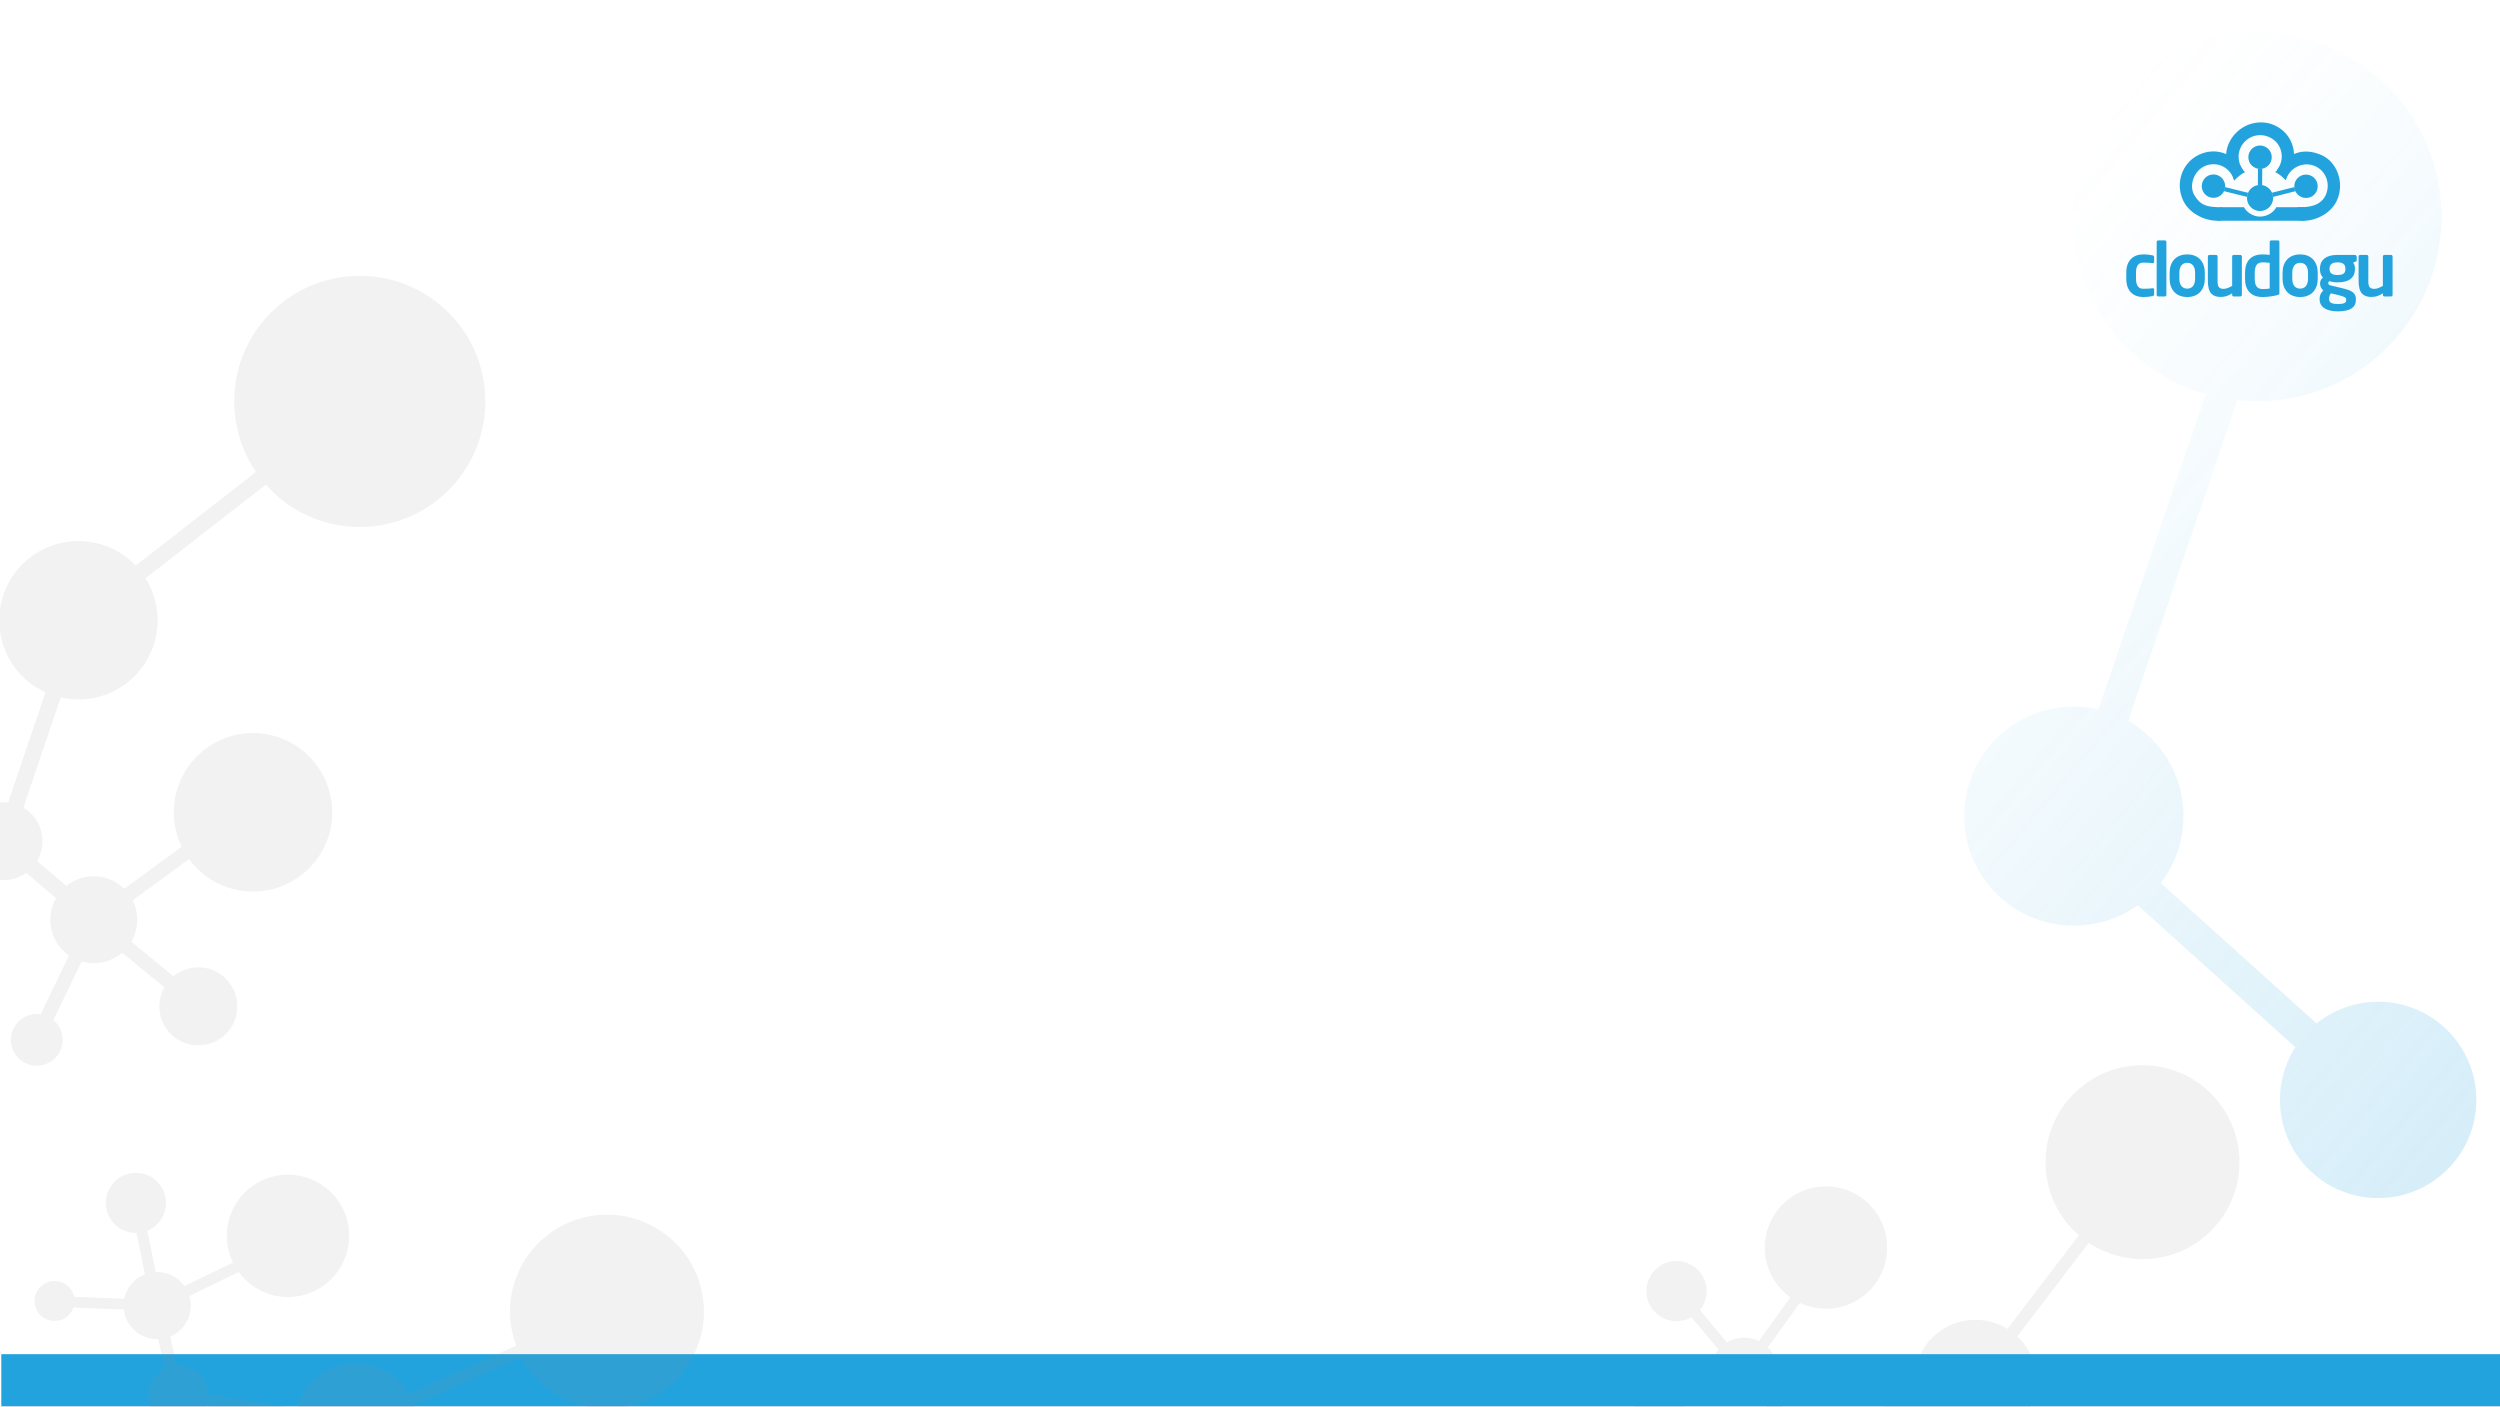
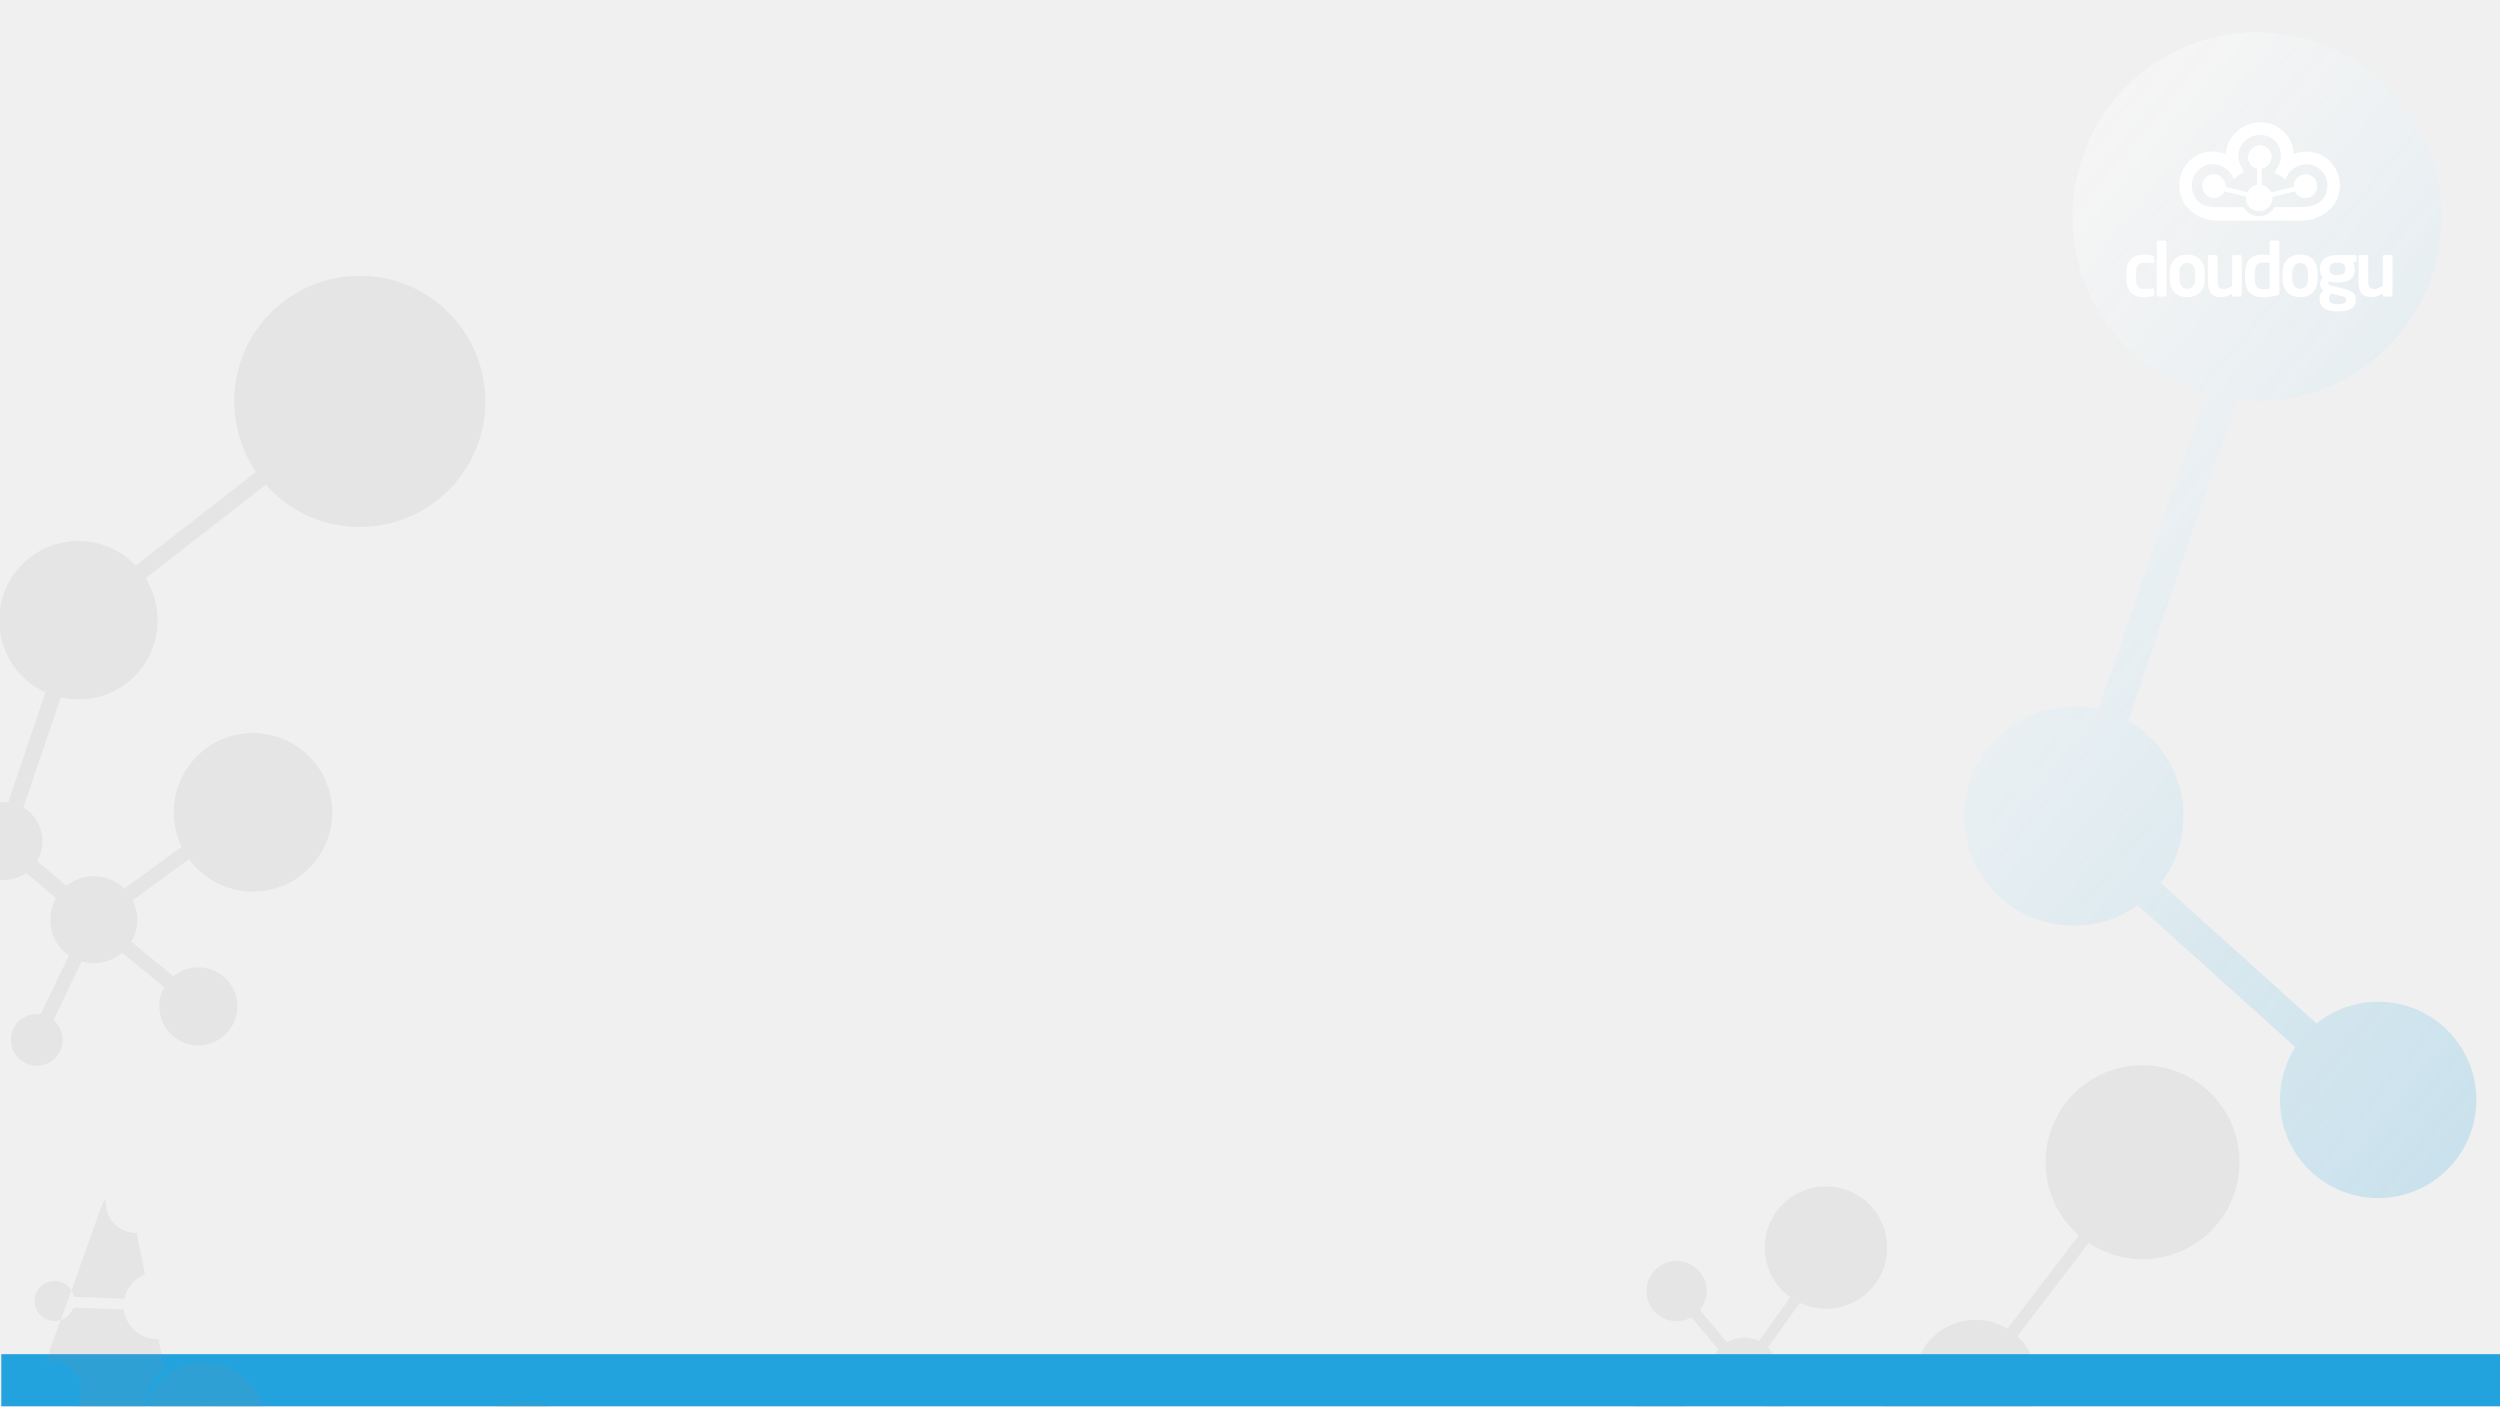
<svg xmlns="http://www.w3.org/2000/svg" xmlns:xlink="http://www.w3.org/1999/xlink" version="1.1" id="Ebene_1" x="0px" y="0px" viewBox="0 0 1920 1080" style="enable-background:new 0 0 1920 1080;" xml:space="preserve">
  <style type="text/css">
- 	.st0{fill:#FFFFFF;}
- 	.st1{opacity:0.11;fill:#858686;}
- 	.st2{opacity:0.31;}
- 	.st3{fill:url(#SVGID_1_);}
- 	.st4{fill:#23A3DD;}
- 	.st5{clip-path:url(#SVGID_3_);}
- 	.st6{clip-path:url(#SVGID_5_);fill:#23A3DD;}
+ 	.st0{opacity:0.11;fill:#858686;}
+ 	.st1{opacity:0.31;}
+ 	.st2{fill:url(#SVGID_1_);}
+ 	.st3{fill:#23A3DD;}
+ 	.st4{clip-path:url(#SVGID_3_);fill:#FFFFFF;}
+ 	.st5{fill:#FFFFFF;}
+ 	.st6{clip-path:url(#SVGID_5_);fill:#FFFFFF;}
</style>
-   <g>
-     <rect class="st0" width="1920" height="1080" />
-   </g>
-   <path class="st1" d="M1269.91,1006.46c7.31,8.66,19.62,10.59,29.12,5.15l20.74,24.79c0.15-0.17,0.33-0.31,0.48-0.47  c-6.06,6.79-7.99,16.15-5.46,24.59l-34.56,17.04c-5.48-6.41-15.1-7.21-21.55-1.76c-6.48,5.46-7.3,15.14-1.83,21.62  c5.46,6.48,15.14,7.3,21.62,1.83c4.27-3.6,6.02-9.02,5.2-14.16l34.74-17.14c0.59,0.83,1.21,1.64,1.91,2.42  c8.23,9.15,21.8,11.03,32.18,4.99l15.17,17.52c-5.92,8.39-5.72,20,1.21,28.21c8.23,9.76,22.82,10.99,32.57,2.76  c6.23-5.26,8.97-13.11,8-20.64l65.16-22.75c1.71,3.66,3.88,7.18,6.62,10.42c8.79,10.42,21.15,16.01,33.78,16.59l16.46,97.68  c-3.25,1.12-6.36,2.82-9.15,5.17c-12.13,10.24-13.67,28.37-3.43,40.5c10.24,12.13,28.37,13.67,40.5,3.43  c12.13-10.24,13.67-28.37,3.43-40.5c-5.69-6.74-13.81-10.2-21.99-10.19l-16.28-96.63c8.17-1.3,16.11-4.72,22.89-10.44  c19.83-16.73,22.34-46.38,5.61-66.21c-1.19-1.41-2.47-2.72-3.78-3.95l54.87-71.86c26.88,17.94,63.37,16.88,89.31-5  c31.43-26.52,35.41-73.49,8.89-104.92c-26.52-31.43-73.49-35.41-104.92-8.89s-35.41,73.49-8.89,104.92  c2.51,2.97,5.25,5.62,8.09,8.09l-54.89,71.89c-16.8-10.32-38.99-9.3-54.88,4.11c-14.02,11.83-19.34,30.11-15.36,46.83l-65.17,22.76  c-0.62-1.03-1.3-2.03-2.1-2.97c-7.43-8.81-20.02-10.64-29.58-4.87l-14.94-17.25c7.68-9.64,7.61-23.77-1.02-33.35  c-0.31-0.34-0.65-0.65-0.97-0.98l24.59-34.26c16.11,7.6,35.85,5.69,50.35-6.54c19.83-16.73,22.34-46.38,5.61-66.21  c-16.73-19.83-46.38-22.34-66.21-5.61c-19.83,16.73-22.34,46.38-5.61,66.21c2.57,3.04,5.47,5.63,8.56,7.85l-24.15,33.65  c-7.72-3.74-17.03-3.47-24.59,1.06l-20.72-24.85c6.88-8.45,7.01-20.84-0.27-29.47c-8.23-9.76-22.82-10.99-32.57-2.76  C1262.91,982.12,1261.67,996.71,1269.91,1006.46z" />
-   <g class="st2">
+   <path class="st0" d="M1269.91,1006.46c7.31,8.66,19.62,10.59,29.12,5.15l20.74,24.79c0.15-0.17,0.33-0.31,0.48-0.47  c-6.06,6.79-7.99,16.15-5.46,24.59l-34.56,17.04c-5.48-6.41-15.1-7.21-21.55-1.76c-6.48,5.46-7.3,15.14-1.83,21.62  c5.46,6.48,15.14,7.3,21.62,1.83c4.27-3.6,6.02-9.02,5.2-14.16l34.74-17.14c0.59,0.83,1.21,1.64,1.91,2.42  c8.23,9.15,21.8,11.03,32.18,4.99l15.17,17.52c-5.92,8.39-5.72,20,1.21,28.21c8.23,9.76,22.82,10.99,32.57,2.76  c6.23-5.26,8.97-13.11,8-20.64l65.16-22.75c1.71,3.66,3.88,7.18,6.62,10.42c8.79,10.42,21.15,16.01,33.78,16.59l16.46,97.68  c-3.25,1.12-6.36,2.82-9.15,5.17c-12.13,10.24-13.67,28.37-3.43,40.5c10.24,12.13,28.37,13.67,40.5,3.43  c12.13-10.24,13.67-28.37,3.43-40.5c-5.69-6.74-13.81-10.2-21.99-10.19l-16.28-96.63c8.17-1.3,16.11-4.72,22.89-10.44  c19.83-16.73,22.34-46.38,5.61-66.21c-1.19-1.41-2.47-2.72-3.78-3.95l54.87-71.86c26.88,17.94,63.37,16.88,89.31-5  c31.43-26.52,35.41-73.49,8.89-104.92c-26.52-31.43-73.49-35.41-104.92-8.89s-35.41,73.49-8.89,104.92  c2.51,2.97,5.25,5.62,8.09,8.09l-54.89,71.89c-16.8-10.32-38.99-9.3-54.88,4.11c-14.02,11.83-19.34,30.11-15.36,46.83l-65.17,22.76  c-0.62-1.03-1.3-2.03-2.1-2.97c-7.43-8.81-20.02-10.64-29.58-4.87l-14.94-17.25c7.68-9.64,7.61-23.77-1.02-33.35  c-0.31-0.34-0.65-0.65-0.97-0.98l24.59-34.26c16.11,7.6,35.85,5.69,50.35-6.54c19.83-16.73,22.34-46.38,5.61-66.21  c-16.73-19.83-46.38-22.34-66.21-5.61c-19.83,16.73-22.34,46.38-5.61,66.21c2.57,3.04,5.47,5.63,8.56,7.85l-24.15,33.65  c-7.72-3.74-17.03-3.47-24.59,1.06l-20.72-24.85c6.88-8.45,7.01-20.84-0.27-29.47c-8.23-9.76-22.82-10.99-32.57-2.76  C1262.91,982.12,1261.67,996.71,1269.91,1006.46z" />
+   <g class="st1">
    <linearGradient id="SVGID_1_" gradientUnits="userSpaceOnUse" x1="2053.236" y1="691.718" x2="1498.351" y2="226.114">
      <stop offset="0" style="stop-color:#23A3DD;stop-opacity:0.6" />
      <stop offset="0.059" style="stop-color:#37ABE0;stop-opacity:0.623" />
      <stop offset="0.249" style="stop-color:#73C5E9;stop-opacity:0.7" />
      <stop offset="0.432" style="stop-color:#A5D9F1;stop-opacity:0.773" />
      <stop offset="0.604" style="stop-color:#CCEAF7;stop-opacity:0.841" />
      <stop offset="0.76" style="stop-color:#E8F5FB;stop-opacity:0.904" />
      <stop offset="0.897" style="stop-color:#F9FCFE;stop-opacity:0.959" />
      <stop offset="1" style="stop-color:#FFFFFF" />
    </linearGradient>
-     <path class="st3" d="M1635.4,64.13c-56.56,54.1-58.55,143.81-4.45,200.37c17.94,18.75,39.79,31.5,63.06,38.2l-82.42,242.1   c-25.89-5.89-54.14,0.44-75.09,19.24c-36.24,32.53-37.49,88.78-2.73,122.89c29.29,28.74,75.26,31.71,107.97,8.28l121.05,109.02   c-18.24,28.61-15.38,67,9.12,92.62c28.79,30.1,76.52,31.16,106.62,2.37s31.16-76.52,2.37-106.62   c-27.29-28.53-71.59-30.95-101.77-6.61L1659.4,678.15c25.58-33.12,23.24-81.16-7.8-111.58c-5.24-5.14-11.02-9.43-17.16-12.92   l83.82-246.21c40.06,4.27,81.66-8.47,113.06-38.49c56.56-54.1,58.55-143.81,4.45-200.37S1691.96,10.02,1635.4,64.13z" />
+     <path class="st2" d="M1635.4,64.13c-56.56,54.1-58.55,143.81-4.45,200.37c17.94,18.75,39.79,31.5,63.06,38.2l-82.42,242.1   c-25.89-5.89-54.14,0.44-75.09,19.24c-36.24,32.53-37.49,88.78-2.73,122.89c29.29,28.74,75.26,31.71,107.97,8.28l121.05,109.02   c-18.24,28.61-15.38,67,9.12,92.62c28.79,30.1,76.52,31.16,106.62,2.37s31.16-76.52,2.37-106.62   c-27.29-28.53-71.59-30.95-101.77-6.61L1659.4,678.15c25.58-33.12,23.24-81.16-7.8-111.58c-5.24-5.14-11.02-9.43-17.16-12.92   l83.82-246.21c40.06,4.27,81.66-8.47,113.06-38.49c56.56-54.1,58.55-143.81,4.45-200.37S1691.96,10.02,1635.4,64.13z" />
  </g>
-   <path class="st1" d="M133.21,795.91c-11.31-9.37-13.95-25.29-7.02-37.65l-32.35-26.57c0.21-0.19,0.4-0.43,0.61-0.62  c-8.72,7.93-20.82,10.53-31.78,7.35l-21.67,44.96c8.36,7.02,9.51,19.47,2.54,27.89c-7,8.45-19.53,9.63-27.98,2.63  c-8.45-7-9.63-19.53-2.63-27.98c4.61-5.57,11.61-7.91,18.28-6.9l21.78-45.19c-1.08-0.75-2.14-1.55-3.15-2.45  c-11.94-10.55-14.54-28.1-6.84-41.61l-22.87-19.44c-10.79,7.76-25.83,7.64-36.55-1.23c-12.73-10.55-14.5-29.42-3.96-42.15  c6.74-8.13,16.87-11.77,26.63-10.6l28.7-84.66c-4.77-2.18-9.35-4.94-13.58-8.44C7.8,511.98,0.42,496.04-0.48,479.7l-126.69-20.16  c-1.42,4.22-3.58,8.27-6.59,11.91c-13.11,15.83-36.58,18.04-52.41,4.92c-15.83-13.11-18.04-36.58-4.92-52.41  c13.11-15.83,36.58-18.04,52.41-4.92c8.8,7.29,13.37,17.77,13.46,28.36L0.11,467.34c1.58-10.6,5.92-20.92,13.25-29.77  c21.44-25.88,59.8-29.48,85.68-8.05c1.85,1.53,3.55,3.16,5.16,4.85l92.42-71.9c-23.55-34.59-22.61-81.87,5.42-115.72  c33.97-41.01,94.76-46.72,135.77-12.75c41.01,33.97,46.72,94.76,12.75,135.77s-94.76,46.72-135.77,12.75  c-3.88-3.21-7.33-6.73-10.58-10.38l-92.46,71.94c13.57,21.64,12.51,50.38-4.67,71.12c-15.16,18.3-38.77,25.4-60.46,20.45  l-28.7,84.66c1.34,0.79,2.64,1.66,3.88,2.69c11.49,9.52,14.02,25.8,6.66,38.25l22.52,19.15c12.4-10.07,30.69-10.14,43.2,0.93  c0.45,0.4,0.85,0.83,1.28,1.25l44.08-32.25c-10.03-20.78-7.8-46.36,7.88-65.28c21.44-25.88,59.8-29.48,85.68-8.05  c25.88,21.44,29.48,59.8,8.05,85.68c-21.44,25.88-59.8,29.48-85.68,8.05c-3.97-3.29-7.35-7.01-10.26-10.99l-43.3,31.68  c4.94,9.95,4.69,22.02-1.08,31.86l32.42,26.55c10.86-9.01,26.91-9.33,38.17,0c12.73,10.55,14.5,29.42,3.96,42.15  C164.82,804.69,145.95,806.46,133.21,795.91z" />
-   <rect x="1" y="1040" class="st4" width="1919" height="40" />
+   <path class="st0" d="M133.21,795.91c-11.31-9.37-13.95-25.29-7.02-37.65l-32.35-26.57c0.21-0.19,0.4-0.43,0.61-0.62  c-8.72,7.93-20.82,10.53-31.78,7.35l-21.67,44.96c8.36,7.02,9.51,19.47,2.54,27.89c-7,8.45-19.53,9.63-27.98,2.63  c-8.45-7-9.63-19.53-2.63-27.98c4.61-5.57,11.61-7.91,18.28-6.9l21.78-45.19c-1.08-0.75-2.14-1.55-3.15-2.45  c-11.94-10.55-14.54-28.1-6.84-41.61l-22.87-19.44c-10.79,7.76-25.83,7.64-36.55-1.23c-12.73-10.55-14.5-29.42-3.96-42.15  c6.74-8.13,16.87-11.77,26.63-10.6l28.7-84.66c-4.77-2.18-9.35-4.94-13.58-8.44C7.8,511.98,0.42,496.04-0.48,479.7l-126.69-20.16  c-1.42,4.22-3.58,8.27-6.59,11.91c-13.11,15.83-36.58,18.04-52.41,4.92c-15.83-13.11-18.04-36.58-4.92-52.41  c13.11-15.83,36.58-18.04,52.41-4.92c8.8,7.29,13.37,17.77,13.46,28.36L0.11,467.34c1.58-10.6,5.92-20.92,13.25-29.77  c21.44-25.88,59.8-29.48,85.68-8.05c1.85,1.53,3.55,3.16,5.16,4.85l92.42-71.9c-23.55-34.59-22.61-81.87,5.42-115.72  c33.97-41.01,94.76-46.72,135.77-12.75c41.01,33.97,46.72,94.76,12.75,135.77s-94.76,46.72-135.77,12.75  c-3.88-3.21-7.33-6.73-10.58-10.38l-92.46,71.94c13.57,21.64,12.51,50.38-4.67,71.12c-15.16,18.3-38.77,25.4-60.46,20.45  l-28.7,84.66c1.34,0.79,2.64,1.66,3.88,2.69c11.49,9.52,14.02,25.8,6.66,38.25l22.52,19.15c12.4-10.07,30.69-10.14,43.2,0.93  c0.45,0.4,0.85,0.83,1.28,1.25l44.08-32.25c-10.03-20.78-7.8-46.36,7.88-65.28c21.44-25.88,59.8-29.48,85.68-8.05  c25.88,21.44,29.48,59.8,8.05,85.68c-21.44,25.88-59.8,29.48-85.68,8.05c-3.97-3.29-7.35-7.01-10.26-10.99l-43.3,31.68  c4.94,9.95,4.69,22.02-1.08,31.86l32.42,26.55c10.86-9.01,26.91-9.33,38.17,0c12.73,10.55,14.5,29.42,3.96,42.15  C164.82,804.69,145.95,806.46,133.21,795.91z" />
+   <rect x="1" y="1040" class="st3" width="1919" height="40" />
  <g id="Cloudogu_Bild-__x2B__Wortmarke_blau_1_">
    <g>
      <defs>
-         <rect id="SVGID_2_" x="1633" y="94" width="204.51" height="145.13" />
+         <rect id="SVGID_2_" x="1633.1" y="93.9" width="204.34" height="145.33" />
      </defs>
      <clipPath id="SVGID_3_">
        <use xlink:href="#SVGID_2_" style="overflow:visible;" />
      </clipPath>
-       <g class="st5">
-         <defs>
-           <rect id="SVGID_4_" x="1633" y="94" width="204.51" height="145.13" />
-         </defs>
-         <clipPath id="SVGID_5_">
-           <use xlink:href="#SVGID_4_" style="overflow:visible;" />
-         </clipPath>
-         <path class="st6" d="M1780,143.06c0,4.96-4.02,8.99-8.99,8.99c-4.97,0-8.99-4.02-8.99-8.99s4.02-8.99,8.99-8.99     C1775.97,134.07,1780,138.1,1780,143.06" />
-         <path class="st6" d="M1744.71,120.74c0,4.96-4.02,8.99-8.99,8.99c-4.97,0-8.99-4.02-8.99-8.99c0-4.96,4.02-8.99,8.99-8.99     C1740.68,111.75,1744.71,115.78,1744.71,120.74" />
-         <path class="st6" d="M1753.48,100.52c-10.66-9.58-27.27-8.48-37.1,2.45c-6.69,7.44-8.41,17.48-5.53,26.17     c0.09,0.28,1.51,1.49,1.81,1.54c0.57,0.09,3.09,7.16,3.09,7.16s6.46-7.01,6.47-7.03c0.12-0.26,0.24-0.51,0.08-0.74     c-4.32-6.14-4.18-14.77,1.18-20.73c6.21-6.92,16.23-7.3,23.25-1.56c5.44,4.45,8.52,14.28,1.92,23.1c-0.11,0.15,6.9,7.7,6.91,7.19     c0.07-2.43,4.06-8.05,4.19-8.36C1763.89,119.7,1761.83,108.03,1753.48,100.52" />
-         <path class="st6" d="M1722.02,129.61c-6.96-11.91-20.68-16.89-33.57-10.59c-12.87,6.29-18.08,22.11-11.62,35.32     c5.94,12.14,22.66,17.59,31.93,14.14c-0.32-1.17-1.95-7.21-2.03-9.32c-11.58,0.02-16.49-1.18-21.33-9.02     c-4.44-7.19-0.8-18.36,7.35-22.34c8.15-3.98,17.82-0.68,21.9,7.68c0.35,0.71,0.77,1.9,1,2.63c0,0,0.18,0.7,0.18,0.7     c0-0.01,0.25-0.3,0.25-0.3c0.85-0.83,4.24-4.61,8.11-6.27C1724.08,131.97,1722.67,130.71,1722.02,129.61" />
-         <path class="st6" d="M1782.91,119.09c-14.81-6.49-26.66-0.72-33.61,10.88c-0.36,0.6-1.1,1.53-1.89,2.23     c3.11,1.63,4.82,3.02,7.55,5.69c0.11,0.11,0.52,0.56,0.53,0.57c0.01-0.08,0.01-0.06,0.07-0.27c0.25-0.81,0.5-1.62,0.89-2.4     c4.08-8.35,14-11.89,22.15-7.91c8.14,3.98,11.43,13.99,7.35,22.34c-3.94,8.06-13.07,9.12-21.31,8.9c-0.05,1.21-0.2,1.72-0.44,2.9     v0.01c-0.06,1.04-0.16,2.07-0.3,3.09c0,0.01,0,0.02,0,0.03c-0.01,0.03-0.01,0.06-0.02,0.1c-0.16,1.06-0.35,2.1-0.61,3.13     c7.66,3.57,25.05-1.12,31.26-13.96C1800.93,141.17,1795.22,124.49,1782.91,119.09" />
-         <path class="st6" d="M1748.16,159.13c-1.61,3.52-6.6,7.23-12.56,7.23c-5.4,0-10.56-3.71-12.17-7.23l-18.48,0.03l-2.41,10.35     l67.32,0.02l-0.15-10.4H1748.16z" />
-         <path class="st6" d="M1737.4,129.33l-0.07,12.86c-0.58-0.11-1.18-0.17-1.79-0.17c-0.51,0-1,0.05-1.49,0.12l0.05-12.81     C1734.13,129.34,1737.25,129.32,1737.4,129.33" />
-         <path class="st6" d="M1762.19,143.64l-17.46,4.41c0.43,0.99,0.71,2.06,0.8,3.18l17.52-4.43c-0.18-0.41-0.36-0.83-0.56-1.23     C1762.32,144.95,1762.22,144.3,1762.19,143.64" />
-         <path class="st6" d="M1708.92,142.96c0,4.96-4.02,8.99-8.99,8.99c-4.97,0-8.99-4.03-8.99-8.99c0-4.96,4.02-8.99,8.99-8.99     C1704.9,133.97,1708.92,137.99,1708.92,142.96" />
-         <path class="st6" d="M1745.75,151.72c0.19,5.81-4.56,10.55-10.37,10.37c-5.26-0.17-9.54-4.45-9.7-9.71     c-0.18-5.8,4.56-10.55,10.36-10.36C1741.3,142.18,1745.58,146.46,1745.75,151.72" />
-         <path class="st6" d="M1708.34,145.56c-0.2,0.4-0.37,0.77-0.54,1.19l18.13,4.49c0.09-1.12,0.21-2.17,0.64-3.15l-17.93-4.44     C1708.6,144.3,1708.51,144.93,1708.34,145.56" />
-         <path class="st6" d="M1653.18,227.37c-1.3,0.34-3.84,0.73-7.29,0.73c-7.35,0-12.89-4.52-12.89-13.73v-5.26     c0-9.21,5.54-13.73,12.89-13.73c3.45,0,5.99,0.4,7.29,0.73c0.96,0.23,1.19,0.57,1.19,1.47v3.67c0,0.57-0.45,0.85-1.02,0.85h-0.17     c-2.26-0.28-3.62-0.4-7.29-0.4c-2.66,0-5.43,1.53-5.43,7.4v5.26c0,5.88,2.77,7.4,5.43,7.4c3.67,0,5.03-0.11,7.29-0.4h0.17     c0.57,0,1.02,0.28,1.02,0.85v3.67C1654.36,226.81,1654.14,227.15,1653.18,227.37" />
-         <path class="st6" d="M1662.72,227.66h-5.26c-0.62,0-1.13-0.57-1.13-1.19v-40.69c0-0.62,0.51-1.13,1.13-1.13h5.26     c0.62,0,1.07,0.51,1.07,1.13v40.69C1663.79,227.09,1663.34,227.66,1662.72,227.66" />
-         <path class="st6" d="M1679.79,228.11c-8.87,0-13.51-5.99-13.51-14.07v-4.58c0-8.08,4.63-14.07,13.51-14.07     c8.87,0,13.51,5.99,13.51,14.07v4.58C1693.3,222.12,1688.66,228.11,1679.79,228.11 M1685.84,209.46c0-4.63-2.09-7.63-6.05-7.63     c-3.96,0-6.05,3-6.05,7.63v4.58c0,4.63,2.09,7.63,6.05,7.63c3.96,0,6.05-3,6.05-7.63V209.46z" />
-         <path class="st6" d="M1720.62,227.66h-5.2c-0.62,0-1.13-0.51-1.13-1.13v-1.3c-2.94,1.92-5.26,2.83-8.87,2.83     c-2.83,0-5.31-0.73-6.95-2.37c-2.09-2.09-2.83-5.6-2.83-10.29v-18.43c0-0.62,0.51-1.19,1.13-1.19h5.2c0.62,0,1.13,0.57,1.13,1.19     v18.43c0,2.83,0.23,4.46,1.3,5.43c0.79,0.68,1.75,1.02,3.5,1.02c2.09,0,4.8-1.41,6.39-2.26v-22.61c0-0.62,0.51-1.19,1.13-1.19     h5.2c0.62,0,1.13,0.57,1.13,1.19v29.56C1721.75,227.15,1721.24,227.66,1720.62,227.66" />
-         <path class="st6" d="M1749.05,226.64c-3.5,0.9-7.74,1.47-11.36,1.47c-9.1,0-13.51-5.37-13.51-14.19v-4.35     c0-8.82,4.41-14.19,13.51-14.19c1.36,0,3.33,0.11,5.43,0.4v-10c0-0.62,0.51-1.13,1.13-1.13h5.2c0.62,0,1.13,0.51,1.13,1.13v39.34     C1750.58,225.96,1750.35,226.3,1749.05,226.64 M1743.12,201.88c-1.58-0.23-4.07-0.4-5.43-0.4c-4.86,0-6.05,3.45-6.05,8.08v4.35     c0,4.63,1.19,8.08,6.05,8.08c2.03,0,4.35-0.17,5.43-0.4V201.88z" />
-         <path class="st6" d="M1766.51,228.11c-8.87,0-13.51-5.99-13.51-14.07v-4.58c0-8.08,4.63-14.07,13.51-14.07     c8.87,0,13.51,5.99,13.51,14.07v4.58C1780.02,222.12,1775.38,228.11,1766.51,228.11 M1772.56,209.46c0-4.63-2.09-7.63-6.05-7.63     c-3.96,0-6.05,3-6.05,7.63v4.58c0,4.63,2.09,7.63,6.05,7.63c3.96,0,6.05-3,6.05-7.63V209.46z" />
-         <path class="st6" d="M1809.06,200.92l-1.87,0.73c0.9,1.3,1.41,2.54,1.41,4.52v0.39c0,7.07-4.86,10.29-13.4,10.29     c-3,0-5.03-0.51-6.16-0.96c-0.68,0.45-0.96,0.96-0.96,1.47c0,1.13,0.62,1.58,1.92,1.87l6.67,1.58c7.69,1.81,12.66,3,12.66,9.04     v0.4c0,5.77-4.24,8.87-13.85,8.87c-9.16,0-14.02-3.45-14.02-9.38v-0.51c0-2.32,1.07-4.58,2.88-6.22     c-1.58-1.19-2.54-3.16-2.54-5.2v-0.06c0-1.75,0.73-3.5,2.26-4.58c-1.7-1.75-2.32-3.79-2.32-6.61v-0.39     c0-5.65,3.67-10.4,13.45-10.4h13.23c0.85,0,1.53,0.68,1.53,1.53v2.37C1809.97,200.53,1809.74,200.64,1809.06,200.92      M1801.88,229.86c0-1.24-0.73-1.98-6.67-3.39l-5.03-1.19c-0.85,1.19-1.41,1.92-1.41,3.96v0.51c0,2.32,1.41,3.73,6.73,3.73     c5.43,0,6.39-1.19,6.39-3.22V229.86z M1801.26,206.29c0-2.71-1.19-4.8-6.05-4.8c-4.8,0-6.1,2.15-6.1,4.8v0.45     c0,2.09,0.85,4.46,6.1,4.46c4.69,0,6.05-1.64,6.05-4.46V206.29z" />
-         <path class="st6" d="M1836.38,227.66h-5.2c-0.62,0-1.13-0.51-1.13-1.13v-1.3c-2.94,1.92-5.26,2.83-8.87,2.83     c-2.83,0-5.31-0.73-6.95-2.37c-2.09-2.09-2.83-5.6-2.83-10.29v-18.43c0-0.62,0.51-1.19,1.13-1.19h5.2c0.62,0,1.13,0.57,1.13,1.19     v18.43c0,2.83,0.23,4.46,1.3,5.43c0.79,0.68,1.75,1.02,3.5,1.02c2.09,0,4.8-1.41,6.39-2.26v-22.61c0-0.62,0.51-1.19,1.13-1.19     h5.2c0.62,0,1.13,0.57,1.13,1.19v29.56C1837.51,227.15,1837.01,227.66,1836.38,227.66" />
-       </g>
+       <path class="st4" d="M1753.18,100.43c-10.67-9.58-27.29-8.49-37.12,2.45c-6.69,7.45-8.42,17.49-5.53,26.19    c0.09,0.28,0.33,0.49,0.63,0.54c0.58,0.09,1.11,0.4,1.38,1.01c0.62,1.41,1.42,2.7,2.3,3.93c0.29,0.4,0.86,0.45,1.21,0.11    c1.54-1.53,3.03-2.88,5.28-3.39c0.26-0.06,0.47-0.24,0.57-0.48c0.01-0.01,0.01-0.02,0.02-0.04c0.12-0.26,0.39-0.99,0.22-1.23    c-4.32-6.15-4.33-14.29,1.03-20.26c6.22-6.92,16.73-7.61,23.48-1.55c5.3,4.76,7.48,14.43,1.74,22.29    c-0.11,0.15,3.01-2.4,3.07-2.23c0.16,0.44-0.78,0.18-1.06,0.52c-0.24,0.29-0.22,0.69,0,0.99c0.18,0.23,0.28,0.53,0.28,0.89    c0,1.6-0.03,2.37,1.41,3.25c0.54,0.33,1.04,0.69,1.55,1.06c0.41,0.3,0.99,0.15,1.2-0.32c0.59-1.33,1.54-2.49,2.83-3.51    c0.37-0.29,0.78-0.39,1.18-0.37c0.34,0.02,0.65-0.18,0.78-0.49C1763.76,119.77,1761.54,107.94,1753.18,100.43L1753.18,100.43z" />
    </g>
+     <path class="st5" d="M1723.17,131.45c-6.46-13.22-22.15-18.82-35.05-12.51c-12.88,6.3-18.1,22.13-11.63,35.34   c5.94,12.15,22.67,17.6,31.95,14.15c-0.32-1.17-0.69-2.72-0.88-3.92c0,0,0-0.01,0-0.01c-0.7-2-1.06-3.28-1.14-5.39   c-11.58,0.02-17.4-0.96-21.34-9.02c-4.09-8.36-0.8-18.37,7.35-22.36c8.16-3.98,18.08-0.44,22.16,7.92c0.35,0.71,0.6,1.42,0.83,2.15   c0,0,0.01-0.01,0.01-0.01c0-0.01,0-0.01,0.01-0.01c1.09-1.11,2.3-2.13,3.61-3.05c0.1-0.07,0.21-0.14,0.31-0.21   c0.01-0.01,0.02-0.01,0.03-0.02c1.28-0.86,2.65-1.63,4.13-2.27C1723.39,131.97,1723.3,131.7,1723.17,131.45L1723.17,131.45z" />
+     <path class="st5" d="M1782.63,119c-12.89-6.31-28.59-0.7-35.05,12.51c-0.22,0.46-0.41,0.93-0.6,1.39c3,1.21,5.61,2.87,7.82,4.9   c0.01,0.01,0.01,0.01,0.02,0.01c0.13,0.1,0.29,0.17,0.42,0.29c0.25-0.81,0.54-1.61,0.93-2.4c4.08-8.36,14.01-11.9,22.16-7.92   c8.15,3.99,11.44,14,7.35,22.36c-3.94,8.07-13.07,9.12-21.33,8.91c-0.05,1.21-0.2,1.72-0.44,2.9c0,0,0,0.01,0,0.01   c-0.06,1.04-0.16,2.07-0.3,3.09c0,0.01,0,0.02,0,0.03c-0.01,0.03-0.01,0.06-0.02,0.1c-0.16,1.06-0.35,2.1-0.61,3.13   c7.67,3.57,25.43-2.02,31.28-13.97C1800.73,141.13,1795.51,125.3,1782.63,119L1782.63,119z" />
+     <path class="st5" d="M1746.93,159.07c-1.62,3.52-6.8,7.05-12.07,7.05c-5.27,0-10.13-3.53-11.74-7.05l-18.93,0.03l-0.62,10.36   l65.43-0.06v-10.32H1746.93L1746.93,159.07z" />
+     <g>
+       <defs>
+         <rect id="SVGID_4_" x="1633.1" y="93.9" width="204.34" height="145.33" />
+       </defs>
+       <clipPath id="SVGID_5_">
+         <use xlink:href="#SVGID_4_" style="overflow:visible;" />
+       </clipPath>
+       <path class="st6" d="M1745.19,151.99c0,5.55-4.5,10.05-10.05,10.05c-5.55,0-10.05-4.5-10.05-10.05c0-5.55,4.5-10.05,10.05-10.05    C1740.7,141.94,1745.19,146.44,1745.19,151.99L1745.19,151.99z M1762.12,145.5c-0.54-2.04-0.41-4.3,0.6-6.37    c2.19-4.48,7.52-6.39,11.89-4.25c4.37,2.14,6.14,7.51,3.94,11.99c-2.19,4.49-7.51,6.38-11.88,4.24c-1.52-0.74-2.7-1.89-3.53-3.24    C1762.84,147.07,1762.51,146.27,1762.12,145.5L1762.12,145.5z M1707.89,147.77c-0.83,1.35-2.01,2.5-3.53,3.23    c-4.37,2.14-9.69,0.24-11.88-4.24c-2.19-4.49-0.43-9.85,3.94-11.99c4.37-2.14,9.69-0.23,11.89,4.25c1.01,2.07,1.15,4.33,0.6,6.37    C1708.53,146.16,1708.2,146.96,1707.89,147.77L1707.89,147.77z M1729.59,127.45c-3.62-3.25-3.85-8.89-0.52-12.61    c3.34-3.71,8.97-4.09,12.6-0.84c3.62,3.25,3.85,8.9,0.51,12.62c-1.3,1.44-3.27,2.63-5.16,2.66c-0.27-0.01-0.05,0.08-0.32,0.08    c-0.94,0-1.85,0.06-2.73,0.16C1732.38,129.26,1730.86,128.59,1729.59,127.45L1729.59,127.45z M1726.02,147.81    c-0.45,0.98-0.76,2.05-0.87,3.17l-16.84-4.25c0.19-0.45,0.38-0.89,0.6-1.32c0.16-0.6,0.25-1.21,0.29-1.84L1726.02,147.81    L1726.02,147.81z M1761.82,143.57l-17.47,4.41c0.43,0.99,0.71,2.06,0.8,3.19l17.53-4.43c-0.18-0.42-0.36-0.83-0.57-1.23    C1761.95,144.88,1761.85,144.23,1761.82,143.57L1761.82,143.57z M1737.01,129.25l-0.07,12.87c-0.58-0.11-1.18-0.17-1.79-0.17    c-0.51,0-1,0.05-1.49,0.12l0.05-12.6C1733.75,129.48,1736.87,129.24,1737.01,129.25L1737.01,129.25z" />
+       <path class="st6" d="M1653.23,227.48c-1.3,0.34-3.84,0.73-7.29,0.73c-7.34,0-12.88-4.52-12.88-13.72v-5.25    c0-9.21,5.53-13.72,12.88-13.72c3.45,0,5.99,0.4,7.29,0.73c0.96,0.23,1.19,0.56,1.19,1.47v3.67c0,0.56-0.45,0.85-1.02,0.85    c-0.06,0-0.11,0-0.17,0c-2.26-0.28-3.61-0.39-7.29-0.39c-2.65,0-5.42,1.52-5.42,7.4v5.25c0,5.87,2.77,7.4,5.42,7.4    c3.67,0,5.03-0.11,7.29-0.4c0.06,0,0.11,0,0.17,0c0.56,0,1.02,0.28,1.02,0.85v3.67C1654.42,226.92,1654.19,227.26,1653.23,227.48    L1653.23,227.48z" />
+     </g>
+     <path class="st5" d="M1662.77,227.77h-5.25c-0.62,0-1.13-0.57-1.13-1.19v-40.66c0-0.62,0.51-1.13,1.13-1.13h5.25   c0.62,0,1.07,0.51,1.07,1.13v40.66C1663.84,227.2,1663.39,227.77,1662.77,227.77L1662.77,227.77z" />
+     <path class="st5" d="M1685.87,209.58c0-4.63-2.09-7.63-6.04-7.63c-3.95,0-6.04,2.99-6.04,7.63v4.57c0,4.63,2.09,7.62,6.04,7.62   c3.95,0,6.04-2.99,6.04-7.62V209.58L1685.87,209.58z M1679.83,228.22c-8.87,0-13.5-5.99-13.5-14.06v-4.57   c0-8.08,4.63-14.06,13.5-14.06c8.87,0,13.5,5.99,13.5,14.06v4.57C1693.33,222.23,1688.7,228.22,1679.83,228.22L1679.83,228.22z" />
+     <path class="st5" d="M1720.63,227.77h-5.2c-0.62,0-1.13-0.51-1.13-1.13v-1.3c-2.94,1.92-5.25,2.82-8.87,2.82   c-2.82,0-5.31-0.73-6.95-2.37c-2.09-2.09-2.82-5.59-2.82-10.28V197.1c0-0.62,0.51-1.19,1.13-1.19h5.2c0.62,0,1.13,0.57,1.13,1.19   v18.41c0,2.82,0.23,4.46,1.3,5.42c0.79,0.68,1.75,1.02,3.5,1.02c2.09,0,4.8-1.41,6.38-2.26V197.1c0-0.62,0.51-1.19,1.13-1.19h5.2   c0.62,0,1.13,0.57,1.13,1.19v29.54C1721.76,227.26,1721.25,227.77,1720.63,227.77L1720.63,227.77z" />
+     <path class="st5" d="M1743.11,202.01c-1.58-0.23-4.07-0.4-5.42-0.4c-4.86,0-6.04,3.45-6.04,8.08v4.35c0,4.63,1.19,8.08,6.04,8.08   c2.03,0,4.35-0.17,5.42-0.4V202.01L1743.11,202.01z M1749.04,226.75c-3.5,0.9-7.74,1.47-11.35,1.47c-9.09,0-13.5-5.37-13.5-14.18   v-4.35c0-8.81,4.41-14.18,13.5-14.18c1.36,0,3.33,0.11,5.42,0.4v-10c0-0.62,0.51-1.13,1.13-1.13h5.2c0.62,0,1.13,0.51,1.13,1.13   v39.31C1750.57,226.07,1750.34,226.41,1749.04,226.75L1749.04,226.75z" />
+     <path class="st5" d="M1772.53,209.58c0-4.63-2.09-7.63-6.04-7.63c-3.95,0-6.04,2.99-6.04,7.63v4.57c0,4.63,2.09,7.62,6.04,7.62   c3.95,0,6.04-2.99,6.04-7.62V209.58L1772.53,209.58z M1766.49,228.22c-8.87,0-13.5-5.99-13.5-14.06v-4.57   c0-8.08,4.63-14.06,13.5-14.06c8.87,0,13.5,5.99,13.5,14.06v4.57C1779.99,222.23,1775.35,228.22,1766.49,228.22L1766.49,228.22z" />
+     <path class="st5" d="M1801.22,206.42c0-2.71-1.19-4.8-6.04-4.8c-4.8,0-6.1,2.15-6.1,4.8v0.45c0,2.09,0.85,4.46,6.1,4.46   c4.69,0,6.04-1.64,6.04-4.46V206.42L1801.22,206.42z M1801.84,229.97c0-1.24-0.73-1.98-6.66-3.39l-5.03-1.19   c-0.85,1.19-1.41,1.92-1.41,3.95v0.51c0,2.32,1.41,3.73,6.72,3.73c5.42,0,6.38-1.19,6.38-3.22V229.97L1801.84,229.97z    M1809.01,201.05l-1.86,0.73c0.9,1.3,1.41,2.54,1.41,4.52v0.39c0,7.06-4.86,10.28-13.39,10.28c-2.99,0-5.03-0.51-6.16-0.96   c-0.68,0.45-0.96,0.96-0.96,1.47c0,1.13,0.62,1.58,1.92,1.86l6.66,1.58c7.68,1.81,12.65,2.99,12.65,9.04v0.39   c0,5.76-4.24,8.87-13.84,8.87c-9.15,0-14.01-3.44-14.01-9.38v-0.51c0-2.32,1.07-4.57,2.88-6.21c-1.58-1.19-2.54-3.16-2.54-5.2   v-0.06c0-1.75,0.73-3.5,2.26-4.57c-1.69-1.75-2.32-3.78-2.32-6.61v-0.39c0-5.65,3.67-10.39,13.44-10.39h13.22   c0.85,0,1.52,0.68,1.52,1.52v2.37C1809.91,200.66,1809.69,200.77,1809.01,201.05L1809.01,201.05z" />
+     <path class="st5" d="M1836.31,227.77h-5.2c-0.62,0-1.13-0.51-1.13-1.13v-1.3c-2.94,1.92-5.25,2.82-8.87,2.82   c-2.82,0-5.31-0.73-6.95-2.37c-2.09-2.09-2.82-5.59-2.82-10.28V197.1c0-0.62,0.51-1.19,1.13-1.19h5.2c0.62,0,1.13,0.57,1.13,1.19   v18.41c0,2.82,0.23,4.46,1.3,5.42c0.79,0.68,1.75,1.02,3.5,1.02c2.09,0,4.8-1.41,6.38-2.26V197.1c0-0.62,0.51-1.19,1.13-1.19h5.2   c0.62,0,1.13,0.57,1.13,1.19v29.54C1837.44,227.26,1836.93,227.77,1836.31,227.77L1836.31,227.77z" />
+     <path class="st5" d="M1745.07,152.05c0,5.56-4.51,10.07-10.07,10.07c-5.56,0-10.07-4.51-10.07-10.07c0-5.56,4.51-10.07,10.07-10.07   C1740.57,141.98,1745.07,146.49,1745.07,152.05L1745.07,152.05z M1762.04,145.55c-0.55-2.05-0.41-4.31,0.6-6.39   c2.2-4.5,7.53-6.4,11.91-4.26c4.38,2.15,6.15,7.53,3.95,12.02c-2.2,4.5-7.53,6.4-11.91,4.25c-1.52-0.74-2.7-1.89-3.54-3.24   C1762.76,147.12,1762.43,146.32,1762.04,145.55L1762.04,145.55z M1707.69,147.82c-0.84,1.35-2.02,2.5-3.54,3.24   c-4.38,2.14-9.72,0.24-11.91-4.25c-2.2-4.5-0.43-9.88,3.95-12.02c4.38-2.14,9.71-0.23,11.91,4.26c1.02,2.08,1.15,4.34,0.6,6.39   C1708.32,146.21,1707.99,147.01,1707.69,147.82L1707.69,147.82z M1729.43,127.45c-3.63-3.26-3.86-8.91-0.52-12.63   c3.34-3.72,8.99-4.1,12.62-0.84c3.63,3.26,3.86,8.92,0.51,12.64c-1.3,1.45-3.28,2.64-5.17,2.67c-0.27-0.01-0.05,0.08-0.32,0.08   c-0.95,0-1.85,0.06-2.73,0.16C1732.23,129.27,1730.7,128.6,1729.43,127.45L1729.43,127.45z M1725.86,147.87   c-0.45,0.99-0.76,2.05-0.87,3.18l-16.88-4.26c0.19-0.45,0.39-0.89,0.6-1.33c0.16-0.6,0.25-1.22,0.29-1.84L1725.86,147.87   L1725.86,147.87z M1761.74,143.61l-17.51,4.42c0.43,0.99,0.71,2.07,0.8,3.19l17.57-4.44c-0.18-0.42-0.36-0.83-0.57-1.23   C1761.87,144.93,1761.77,144.27,1761.74,143.61L1761.74,143.61z M1736.87,129.26l-0.07,12.9c-0.58-0.11-1.18-0.17-1.8-0.17   c-0.51,0-1.01,0.05-1.5,0.12l0.05-12.63C1733.6,129.49,1736.73,129.25,1736.87,129.26L1736.87,129.26z" />
  </g>
-   <path class="st1" d="M81.74,928.51c2.3,11.1,12.21,18.66,23.15,18.41l6.42,31.68c0.21-0.08,0.43-0.12,0.64-0.19  c-8.57,3.08-14.72,10.39-16.51,19.02l-38.51-1.48c-1.76-8.24-9.84-13.53-18.11-11.82c-8.3,1.72-13.63,9.84-11.91,18.14  c1.72,8.3,9.84,13.63,18.14,11.91c5.47-1.13,9.59-5.06,11.32-9.97l38.71,1.49c0.12,1.01,0.29,2.02,0.53,3.03  c2.88,11.96,13.91,20.09,25.91,19.72l4.99,22.63c-9.2,4.55-14.56,14.86-12.38,25.38c2.59,12.5,14.82,20.54,27.32,17.95  c7.99-1.65,14.13-7.25,16.87-14.33l68.13,11.05c-0.24,4.04-0.01,8.16,0.85,12.32c2.76,13.35,10.97,24.15,21.8,30.68l-32.08,93.72  c-3.39-0.56-6.94-0.55-10.51,0.19c-15.54,3.22-25.53,18.43-22.32,33.97c3.22,15.54,18.43,25.54,33.97,22.32  c15.54-3.22,25.53-18.43,22.32-33.97c-1.79-8.64-7.28-15.55-14.48-19.44l31.73-92.71c7.8,2.75,16.41,3.53,25.1,1.73  c25.41-5.26,41.74-30.13,36.48-55.54c-0.38-1.81-0.88-3.56-1.44-5.28l82.48-37.03c15.08,28.58,47.67,45.04,80.9,38.16  c40.27-8.34,66.15-47.74,57.81-88c-8.34-40.27-47.74-66.15-88-57.81c-40.27,8.34-66.15,47.74-57.81,88  c0.79,3.81,1.94,7.44,3.25,10.97l-82.52,37.05c-9.85-17.08-29.84-26.76-50.21-22.54c-17.97,3.72-31.35,17.26-35.82,33.85  l-68.14-11.05c-0.06-1.2-0.18-2.4-0.43-3.62c-2.34-11.28-12.53-18.9-23.69-18.38l-4.91-22.29c11.35-4.81,18.02-17.27,15-29.81  c-0.11-0.45-0.26-0.88-0.39-1.32l37.94-18.4c10.55,14.35,28.8,22.09,47.38,18.24c25.41-5.26,41.74-30.13,36.48-55.54  c-5.26-25.41-30.13-41.74-55.54-36.48c-25.41,5.26-41.74,30.13-36.48,55.54c0.81,3.9,2.12,7.55,3.79,10.98l-37.27,18.08  c-5-6.97-13.32-11.16-22.13-10.79l-6.38-31.72c10.07-4.15,16.1-14.98,13.81-26.04c-2.59-12.5-14.82-20.54-27.32-17.95  C87.19,903.78,79.15,916.01,81.74,928.51z" />
+   <path class="st0" d="M81.74,928.51c2.3,11.1,12.21,18.66,23.15,18.41l6.42,31.68c0.21-0.08,0.43-0.12,0.64-0.19  c-8.57,3.08-14.72,10.39-16.51,19.02l-38.51-1.48c-1.76-8.24-9.84-13.53-18.11-11.82c-8.3,1.72-13.63,9.84-11.91,18.14  c1.72,8.3,9.84,13.63,18.14,11.91c5.47-1.13,9.59-5.06,11.32-9.97l38.71,1.49c0.12,1.01,0.29,2.02,0.53,3.03  c2.88,11.96,13.91,20.09,25.91,19.72l4.99,22.63c-9.2,4.55-14.56,14.86-12.38,25.38c2.59,12.5,14.82,20.54,27.32,17.95  c7.99-1.65,14.13-7.25,16.87-14.33l68.13,11.05c-0.24,4.04-0.01,8.16,0.85,12.32c2.76,13.35,10.97,24.15,21.8,30.68l-32.08,93.72  c-3.39-0.56-6.94-0.55-10.51,0.19c-15.54,3.22-25.53,18.43-22.32,33.97c3.22,15.54,18.43,25.54,33.97,22.32  c25.41-5.26,41.74-30.13,36.48-55.54c-0.38-1.81-0.88-3.56-1.44-5.28l82.48-37.03c15.08,28.58,47.67,45.04,80.9,38.16  c40.27-8.34,66.15-47.74,57.81-88c-8.34-40.27-47.74-66.15-88-57.81c-40.27,8.34-66.15,47.74-57.81,88  c0.79,3.81,1.94,7.44,3.25,10.97l-82.52,37.05c-9.85-17.08-29.84-26.76-50.21-22.54c-17.97,3.72-31.35,17.26-35.82,33.85  l-68.14-11.05c-0.06-1.2-0.18-2.4-0.43-3.62c-2.34-11.28-12.53-18.9-23.69-18.38l-4.91-22.29c11.35-4.81,18.02-17.27,15-29.81  c-0.11-0.45-0.26-0.88-0.39-1.32l37.94-18.4c10.55,14.35,28.8,22.09,47.38,18.24c25.41-5.26,41.74-30.13,36.48-55.54  c-5.26-25.41-30.13-41.74-55.54-36.48c-25.41,5.26-41.74,30.13-36.48,55.54c0.81,3.9,2.12,7.55,3.79,10.98l-37.27,18.08  c-5-6.97-13.32-11.16-22.13-10.79l-6.38-31.72c10.07-4.15,16.1-14.98,13.81-26.04c-2.59-12.5-14.82-20.54-27.32-17.95  C87.19,903.78,79.15,916.01,81.74,928.51z" />
</svg>
